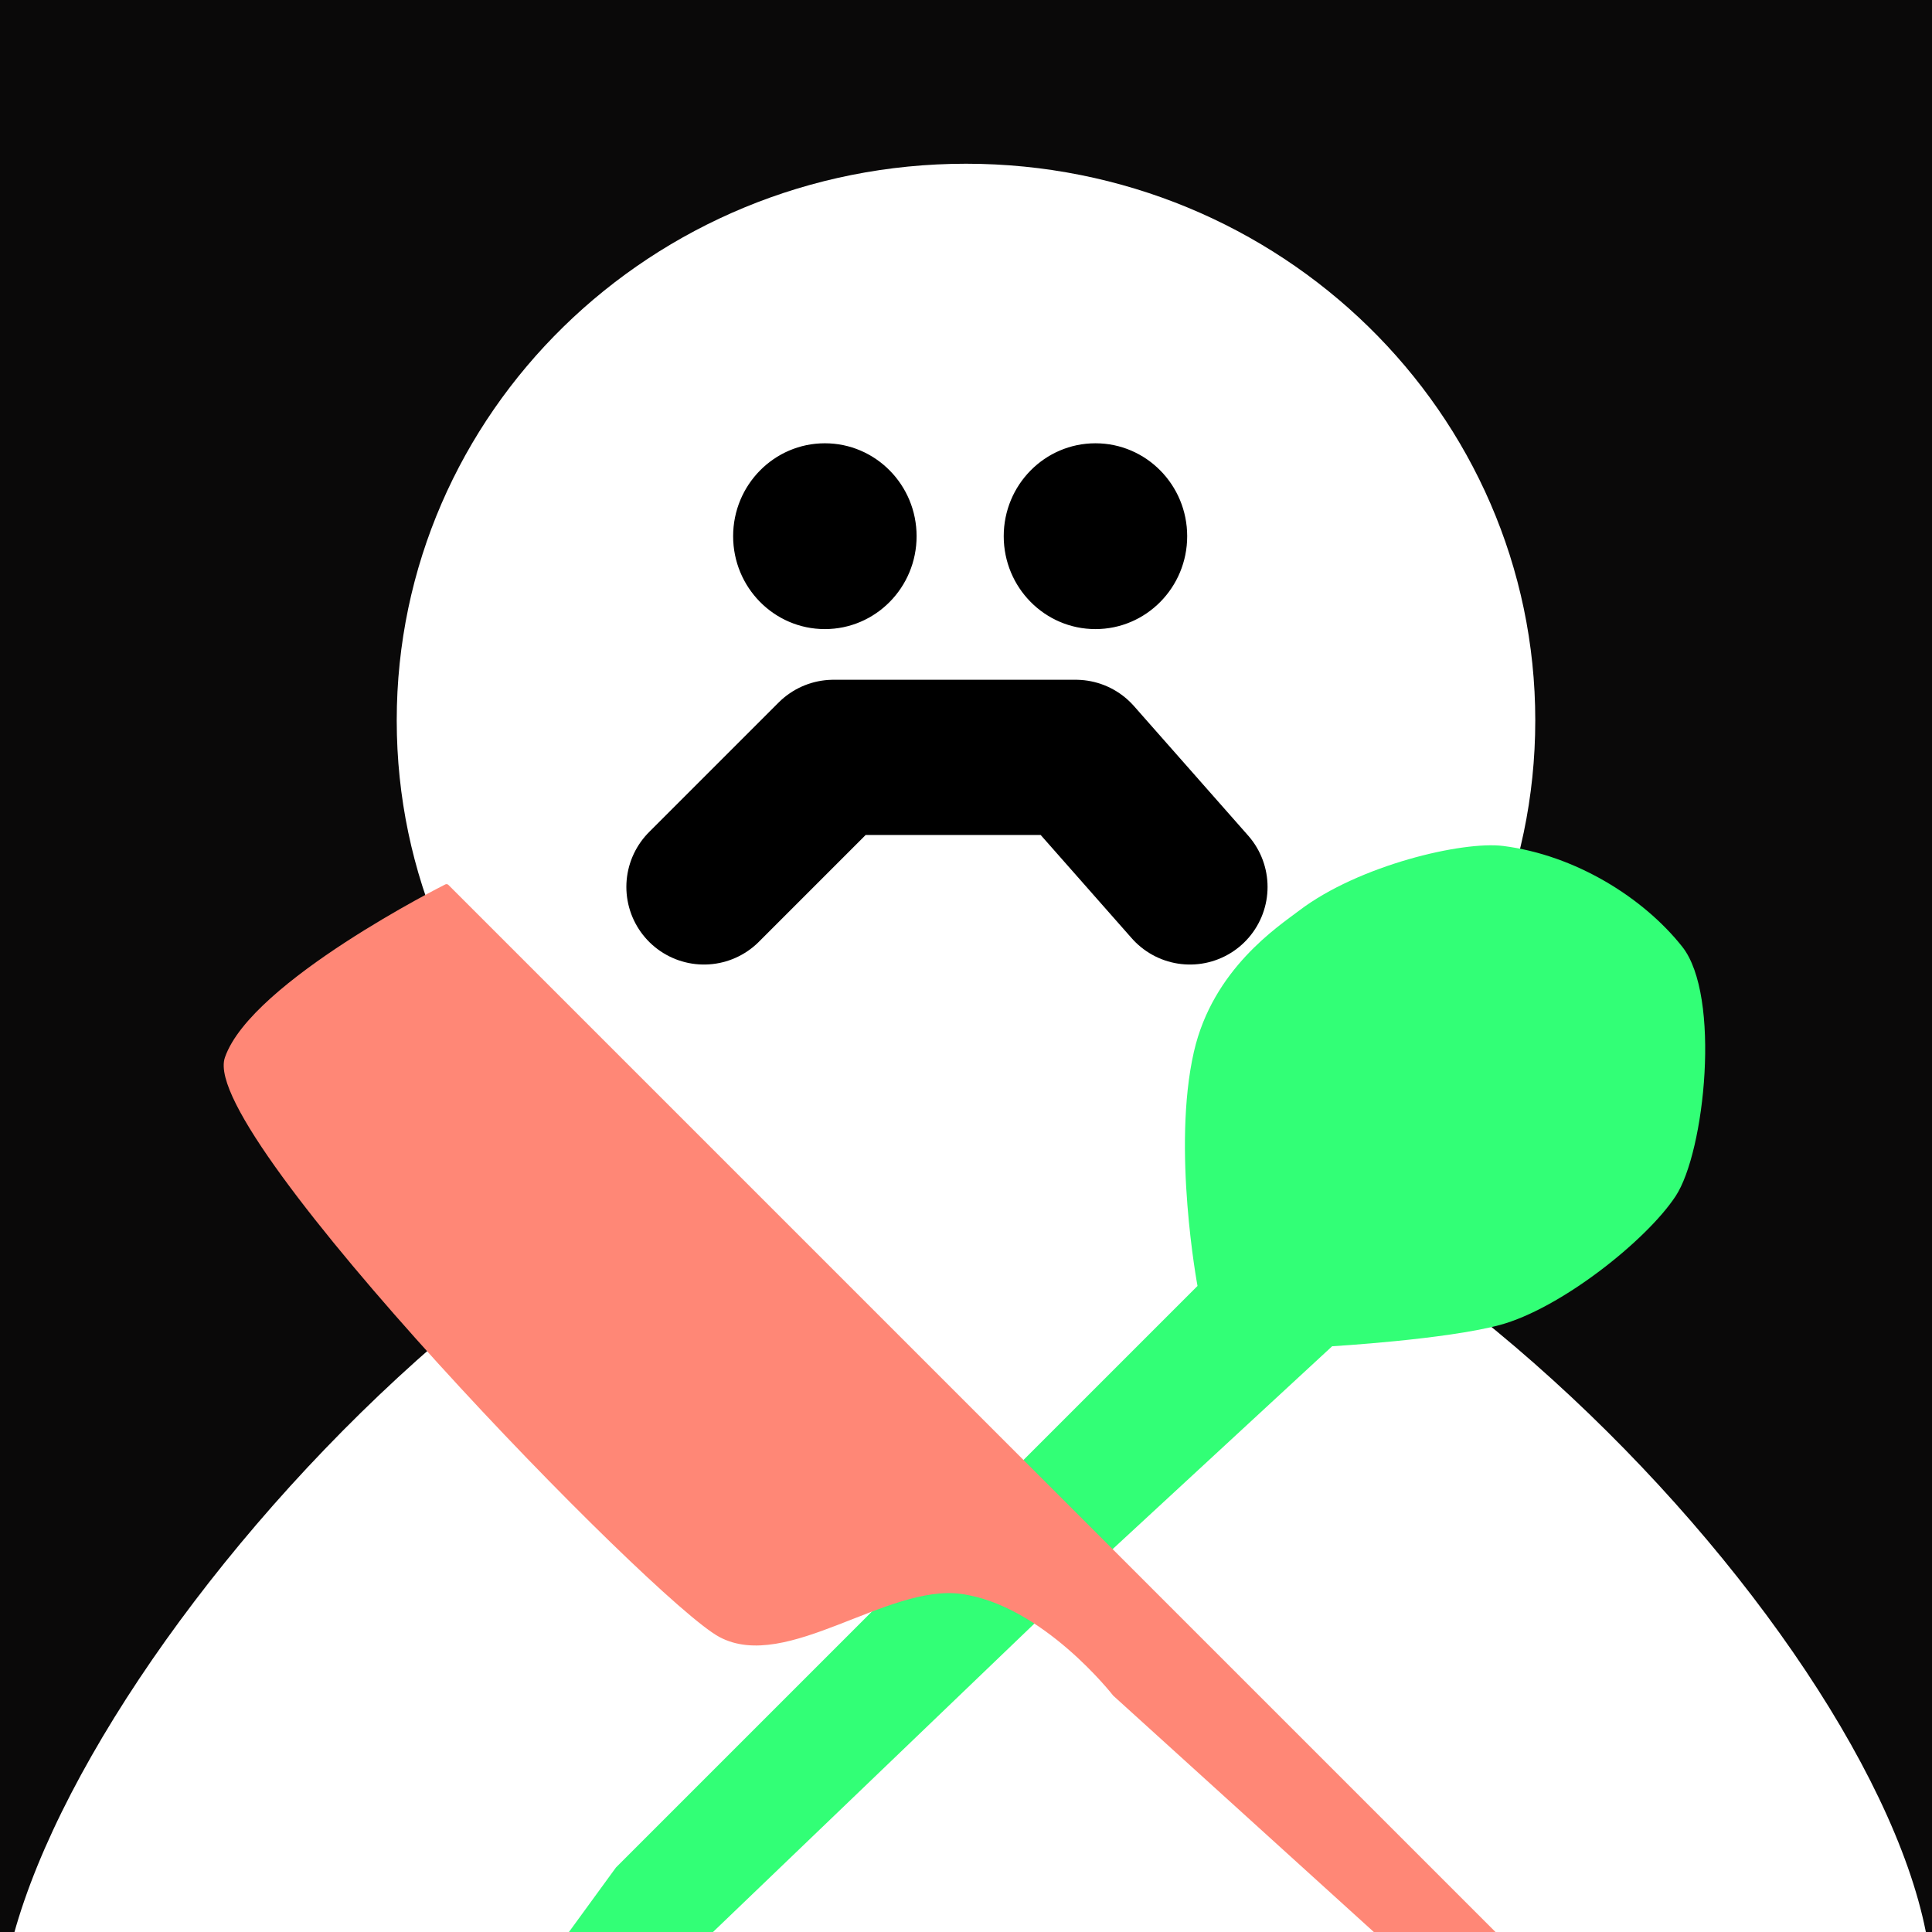
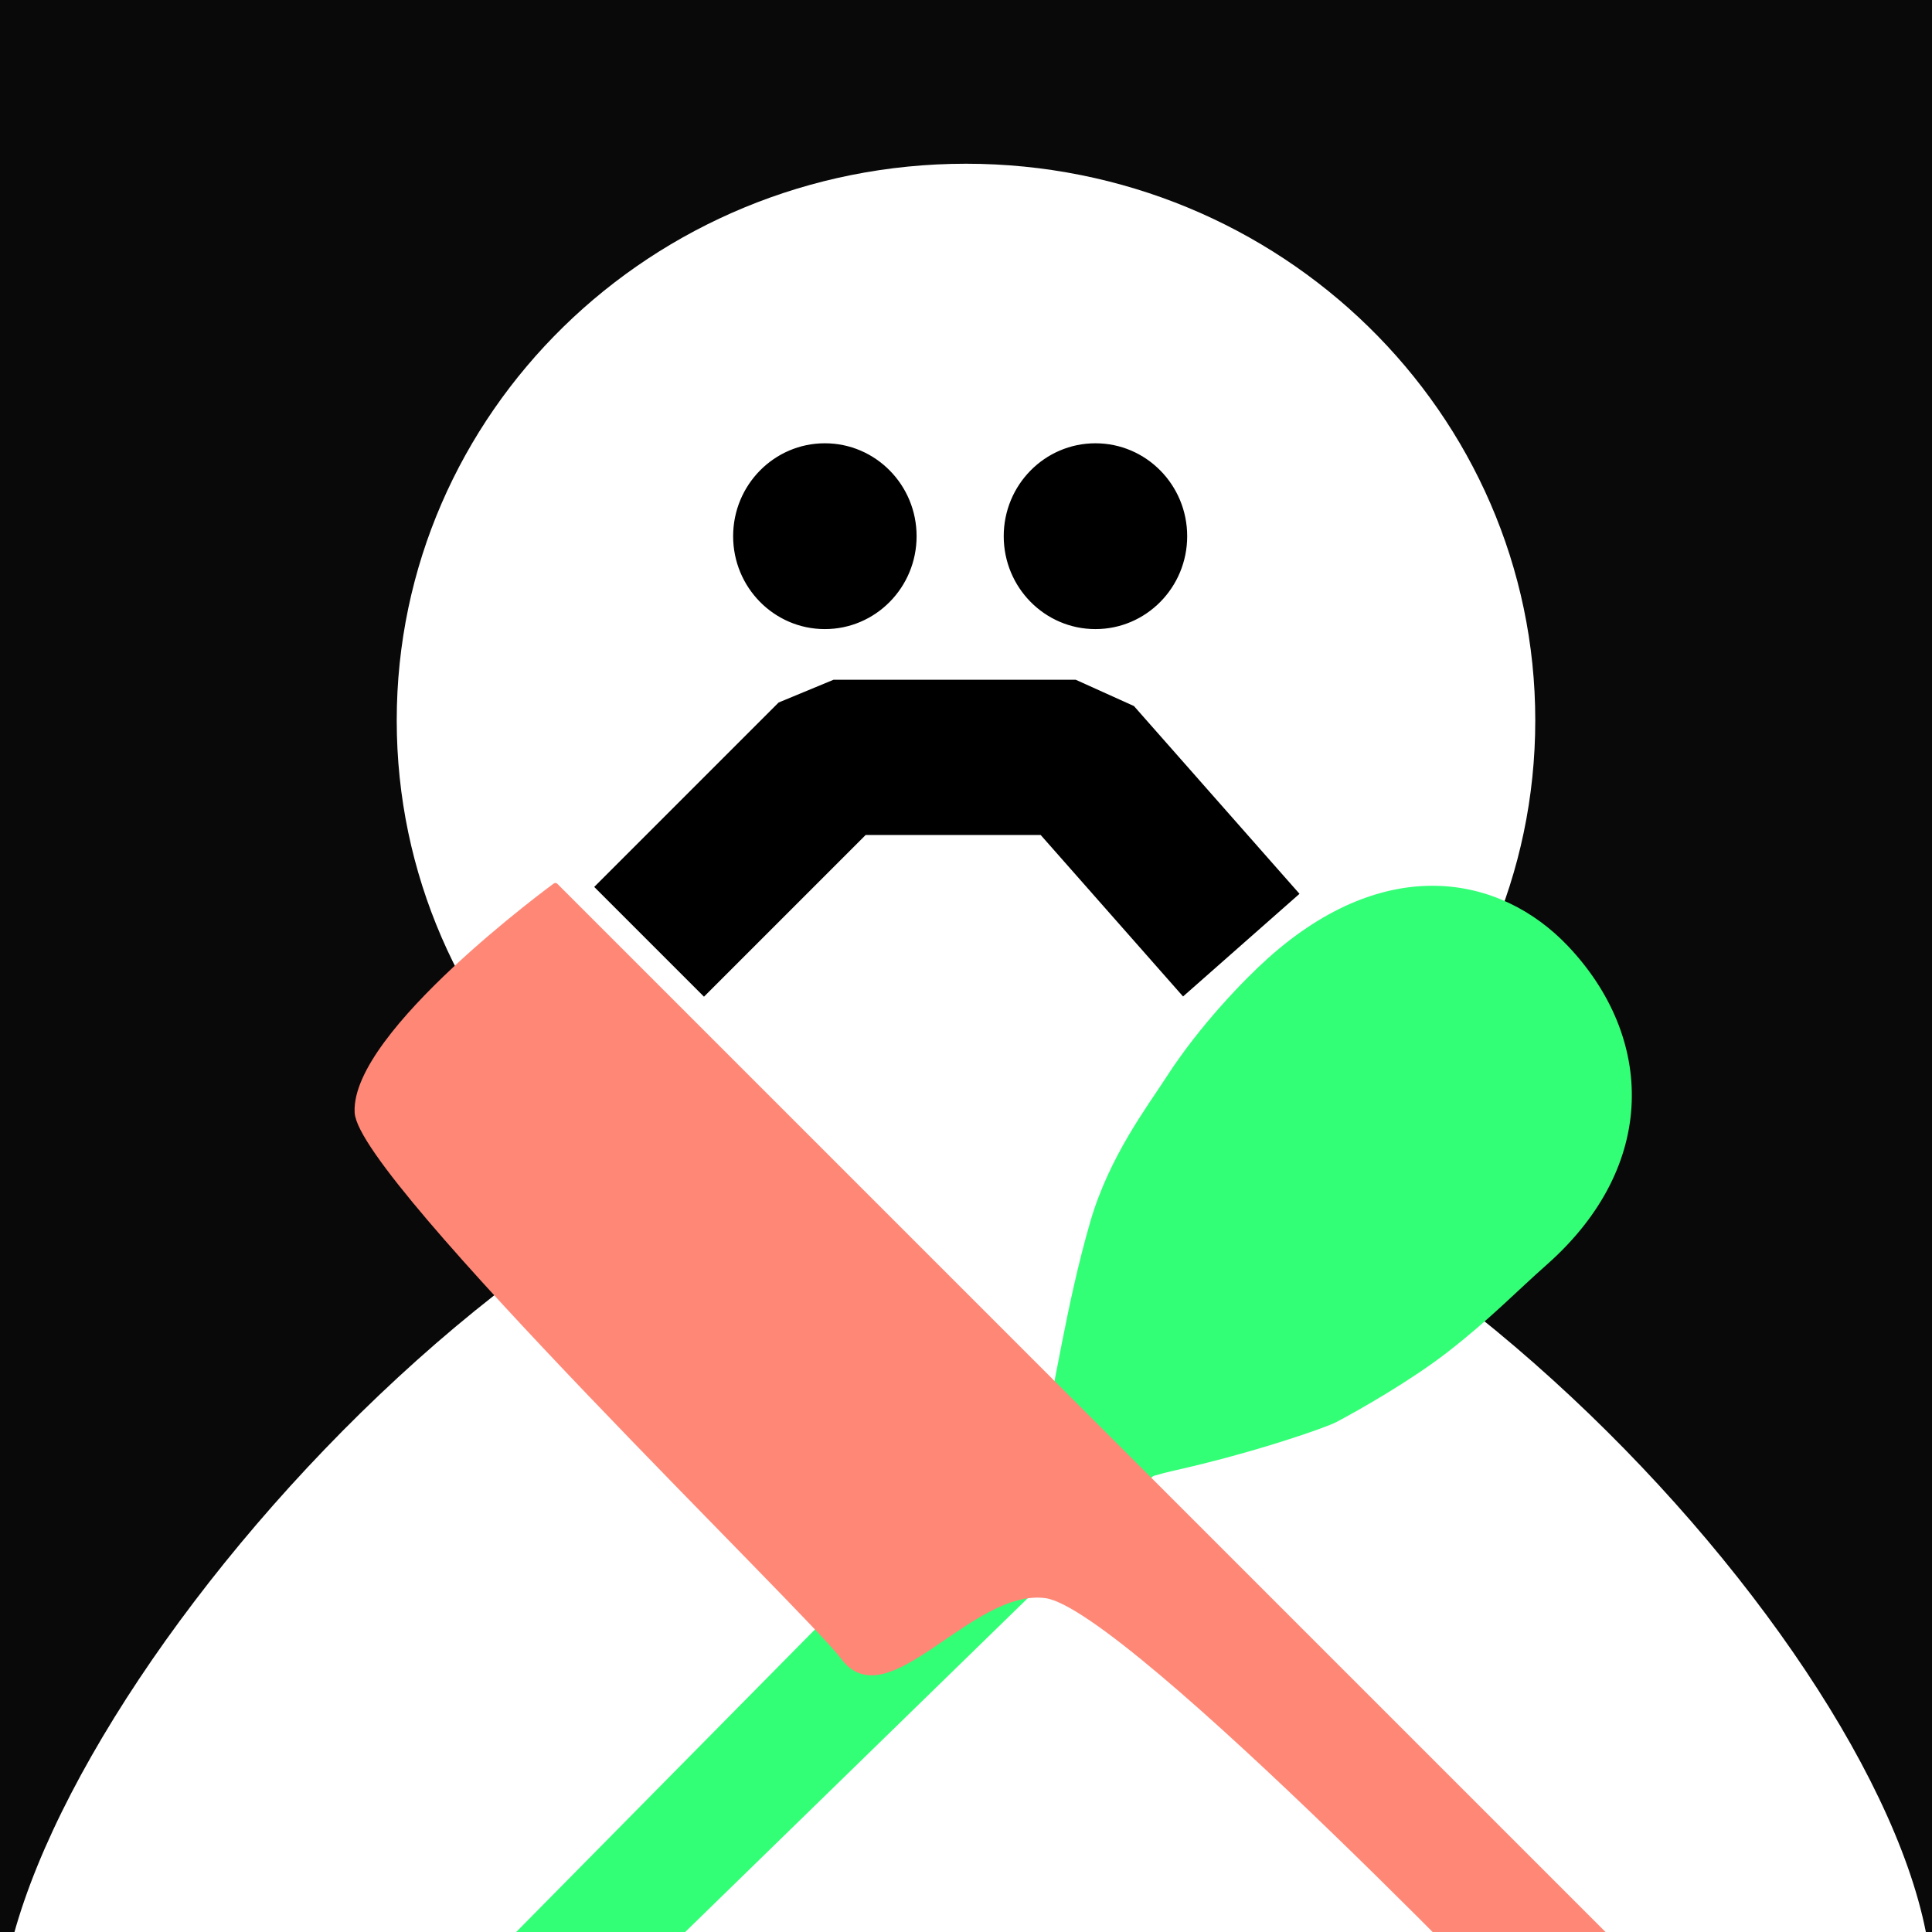
<svg xmlns="http://www.w3.org/2000/svg" width="100%" height="100%" viewBox="0 0 350 350" version="1.1" xml:space="preserve" style="fill-rule:evenodd;clip-rule:evenodd;stroke-linecap:round;stroke-linejoin:round;stroke-miterlimit:1.5;">
  <g id="Ebene1" transform="matrix(1,0,0,2.17898,6.61669,0)">
    <rect x="-7.301" y="0" width="351.369" height="160.626" style="fill:rgb(10,9,9);" />
    <g transform="matrix(1,0,0,0.502098,-5.01956,-18.6934)">
      <ellipse cx="173.403" cy="156.519" rx="103.129" ry="92.177" style="fill:white;" />
    </g>
    <g transform="matrix(1,0,0,0.389683,-6.61669,29.1362)">
      <path d="M294.939,364.051C307.095,346.81 350,369.709 350,349.802C350,287.21 251.437,158.468 175,158.468C98.563,158.468 0,294.719 0,357.311C0,377.218 42.905,346.81 55.061,364.051L294.939,364.051Z" style="fill:white;" />
    </g>
-     <g transform="matrix(1.6825,0,0,0.77215,-29.3945,-82.2376)">
-       <path d="M79.857,307.587L142.477,244.967C142.477,244.967 139.706,230.162 142.091,219.747C144.129,210.85 151.149,206.276 153.436,204.539C159.856,199.664 171.033,197.036 175.408,197.594C183.165,198.582 190.489,203.158 194.672,208.443C198.855,213.729 197.114,230.507 193.958,235.298C190.801,240.09 181.541,247.428 175,249.178C169.149,250.742 156.975,251.459 156.975,251.459L131.421,275.074L88.983,315.801L77.119,328.122L70.046,321.049L79.857,307.587Z" style="fill:rgb(50,255,118);" />
+     <g transform="matrix(0.514141,0,0,0.514141,-196.41,31.5369)">
+       <g transform="matrix(3.91059,0,0,1.79469,188.334,-283.843)">
+         <path d="M70.046,321.049L146.838,243.277L156.353,250.915L77.119,328.122L70.046,321.049Z" style="fill:rgb(50,255,118);" />
+       </g>
+       <g transform="matrix(0.414094,0.193464,-0.658541,0.296877,650.458,-120.155)">
+         <path d="M878.828,140.787C953.363,141.655 1010.1,174.703 1005.41,231.855C1004.14,247.304 1004.86,261.892 1001.12,282.302C997.971,299.526 989.07,321.238 984.461,331.124C982.334,335.685 962.9,362.014 937.059,388.563C920.883,405.182 908.519,430.328 894.951,430.328C885.327,430.328 866.379,417.411 860.025,407.893C855.92,401.742 821.824,373.674 796.222,344.387C776.469,321.792 771.189,298.03 766.647,285.173C758.565,262.292 757.702,237.694 758.551,225.775C762.868,165.22 820.452,140.108 878.828,140.787Z" style="fill:rgb(50,255,118);" />
+       </g>
    </g>
-     <g transform="matrix(1.56625,0,0,0.718801,-151.222,-78.3104)">
-       <path d="M270.143,337.704L143.97,211.531C143.97,211.531 121.648,222.724 118.644,231.356C115.64,239.988 168.155,293.973 175.684,298.004C183.214,302.035 194.842,291.814 203.52,292.985C213.103,294.278 221.317,304.849 221.317,304.849L260.561,340.442L264.668,343.18L270.143,337.704" style="fill:rgb(255,135,118);stroke:rgb(255,135,118);stroke-width:0.64px;" />
+     <g transform="matrix(1.57041,0,0,0.720711,-132.098,-78.8101)">
+       <path d="M270.143,337.704L143.97,211.531C143.97,211.531 120.685,228.536 121.134,237.665C121.507,245.242 173.356,295.305 177.179,300.495C182.244,307.371 191.874,292.222 200.552,293.393C210.135,294.686 259.884,346.785 259.884,346.785L270.143,337.704" style="fill:rgb(255,135,118);stroke:rgb(255,135,118);stroke-width:0.64px;" />
    </g>
    <g transform="matrix(1,0,0,0.458931,-0.833557,0)">
      <ellipse cx="143.649" cy="97.136" rx="16.118" ry="16.331" style="stroke:black;stroke-width:1px;" />
    </g>
    <g transform="matrix(1,0,0,0.458931,48.1862,0)">
      <ellipse cx="143.649" cy="97.136" rx="16.118" ry="16.331" style="stroke:black;stroke-width:1px;" />
    </g>
    <g transform="matrix(1,0,0,0.458931,-6.61669,-3.18941)">
-       <path d="M127.531,167.624L150.999,144.155L194.878,144.155L215.57,167.624" style="fill:none;stroke:black;stroke-width:28.12px;" />
+       <path d="M127.531,167.624L150.999,144.155L194.878,144.155L215.57,167.624" style="fill:none;stroke:black;stroke-width:28.12px;stroke-linecap:square;stroke-linejoin:bevel;" />
    </g>
  </g>
</svg>
